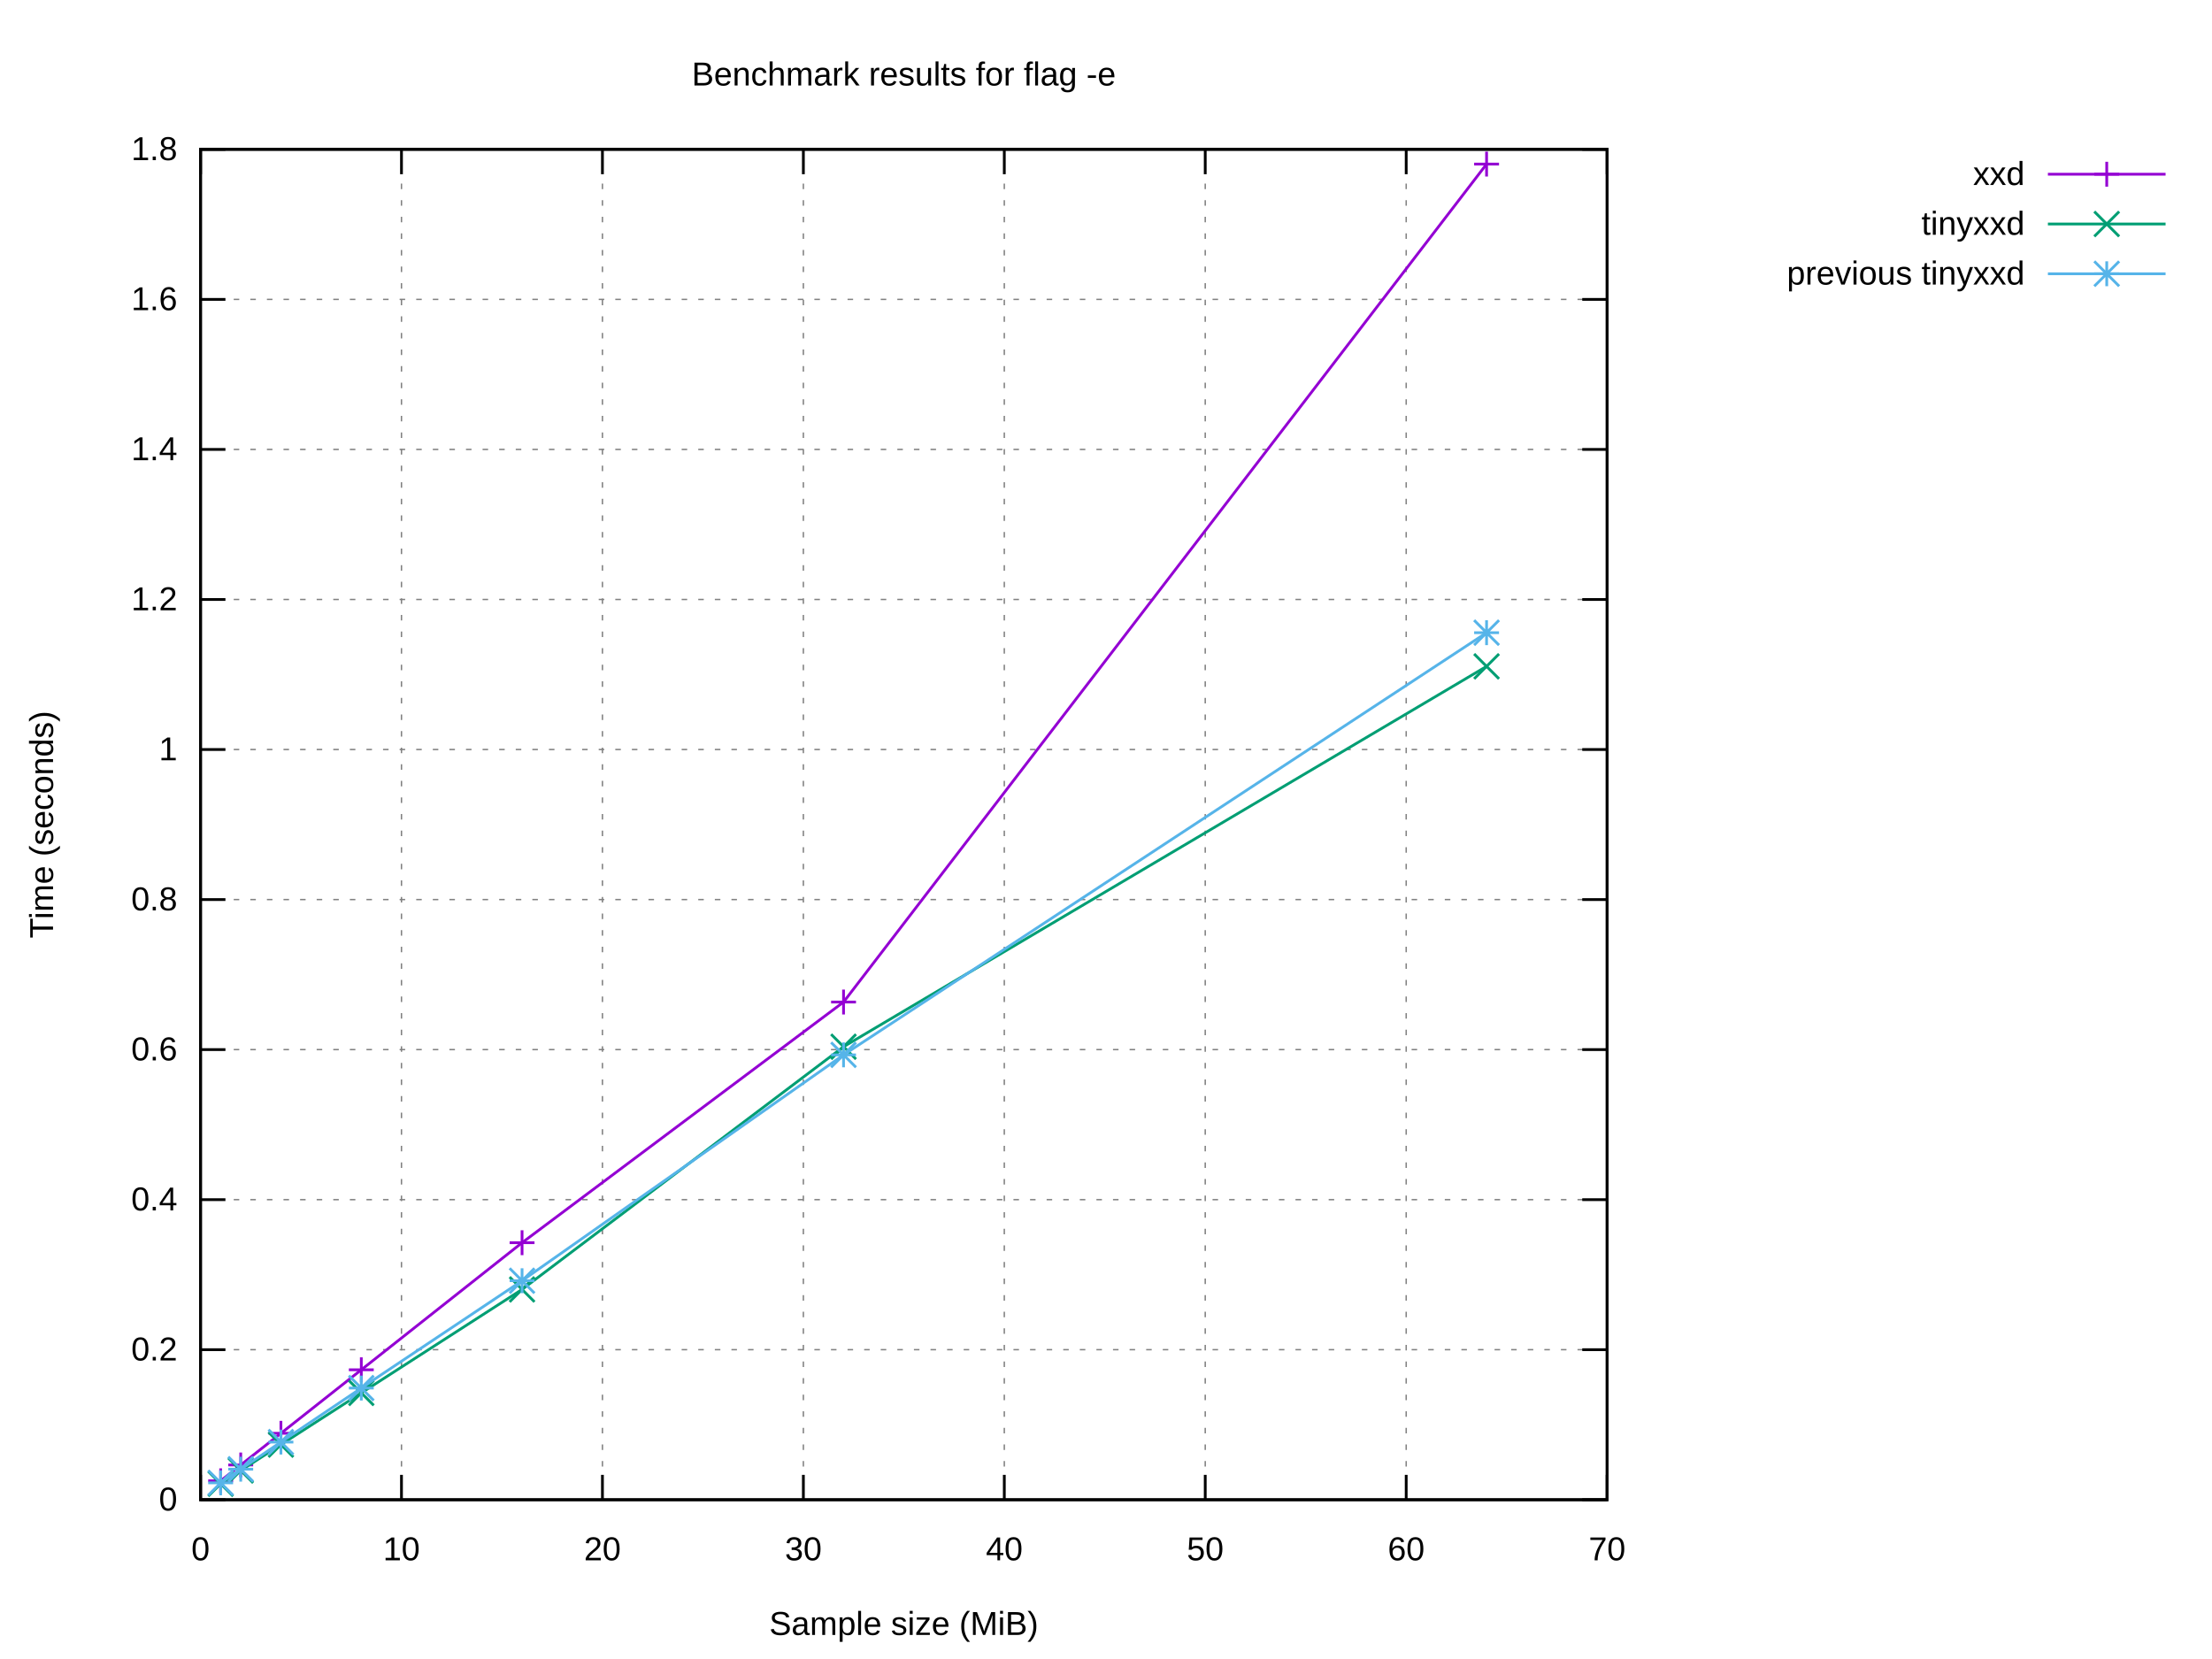
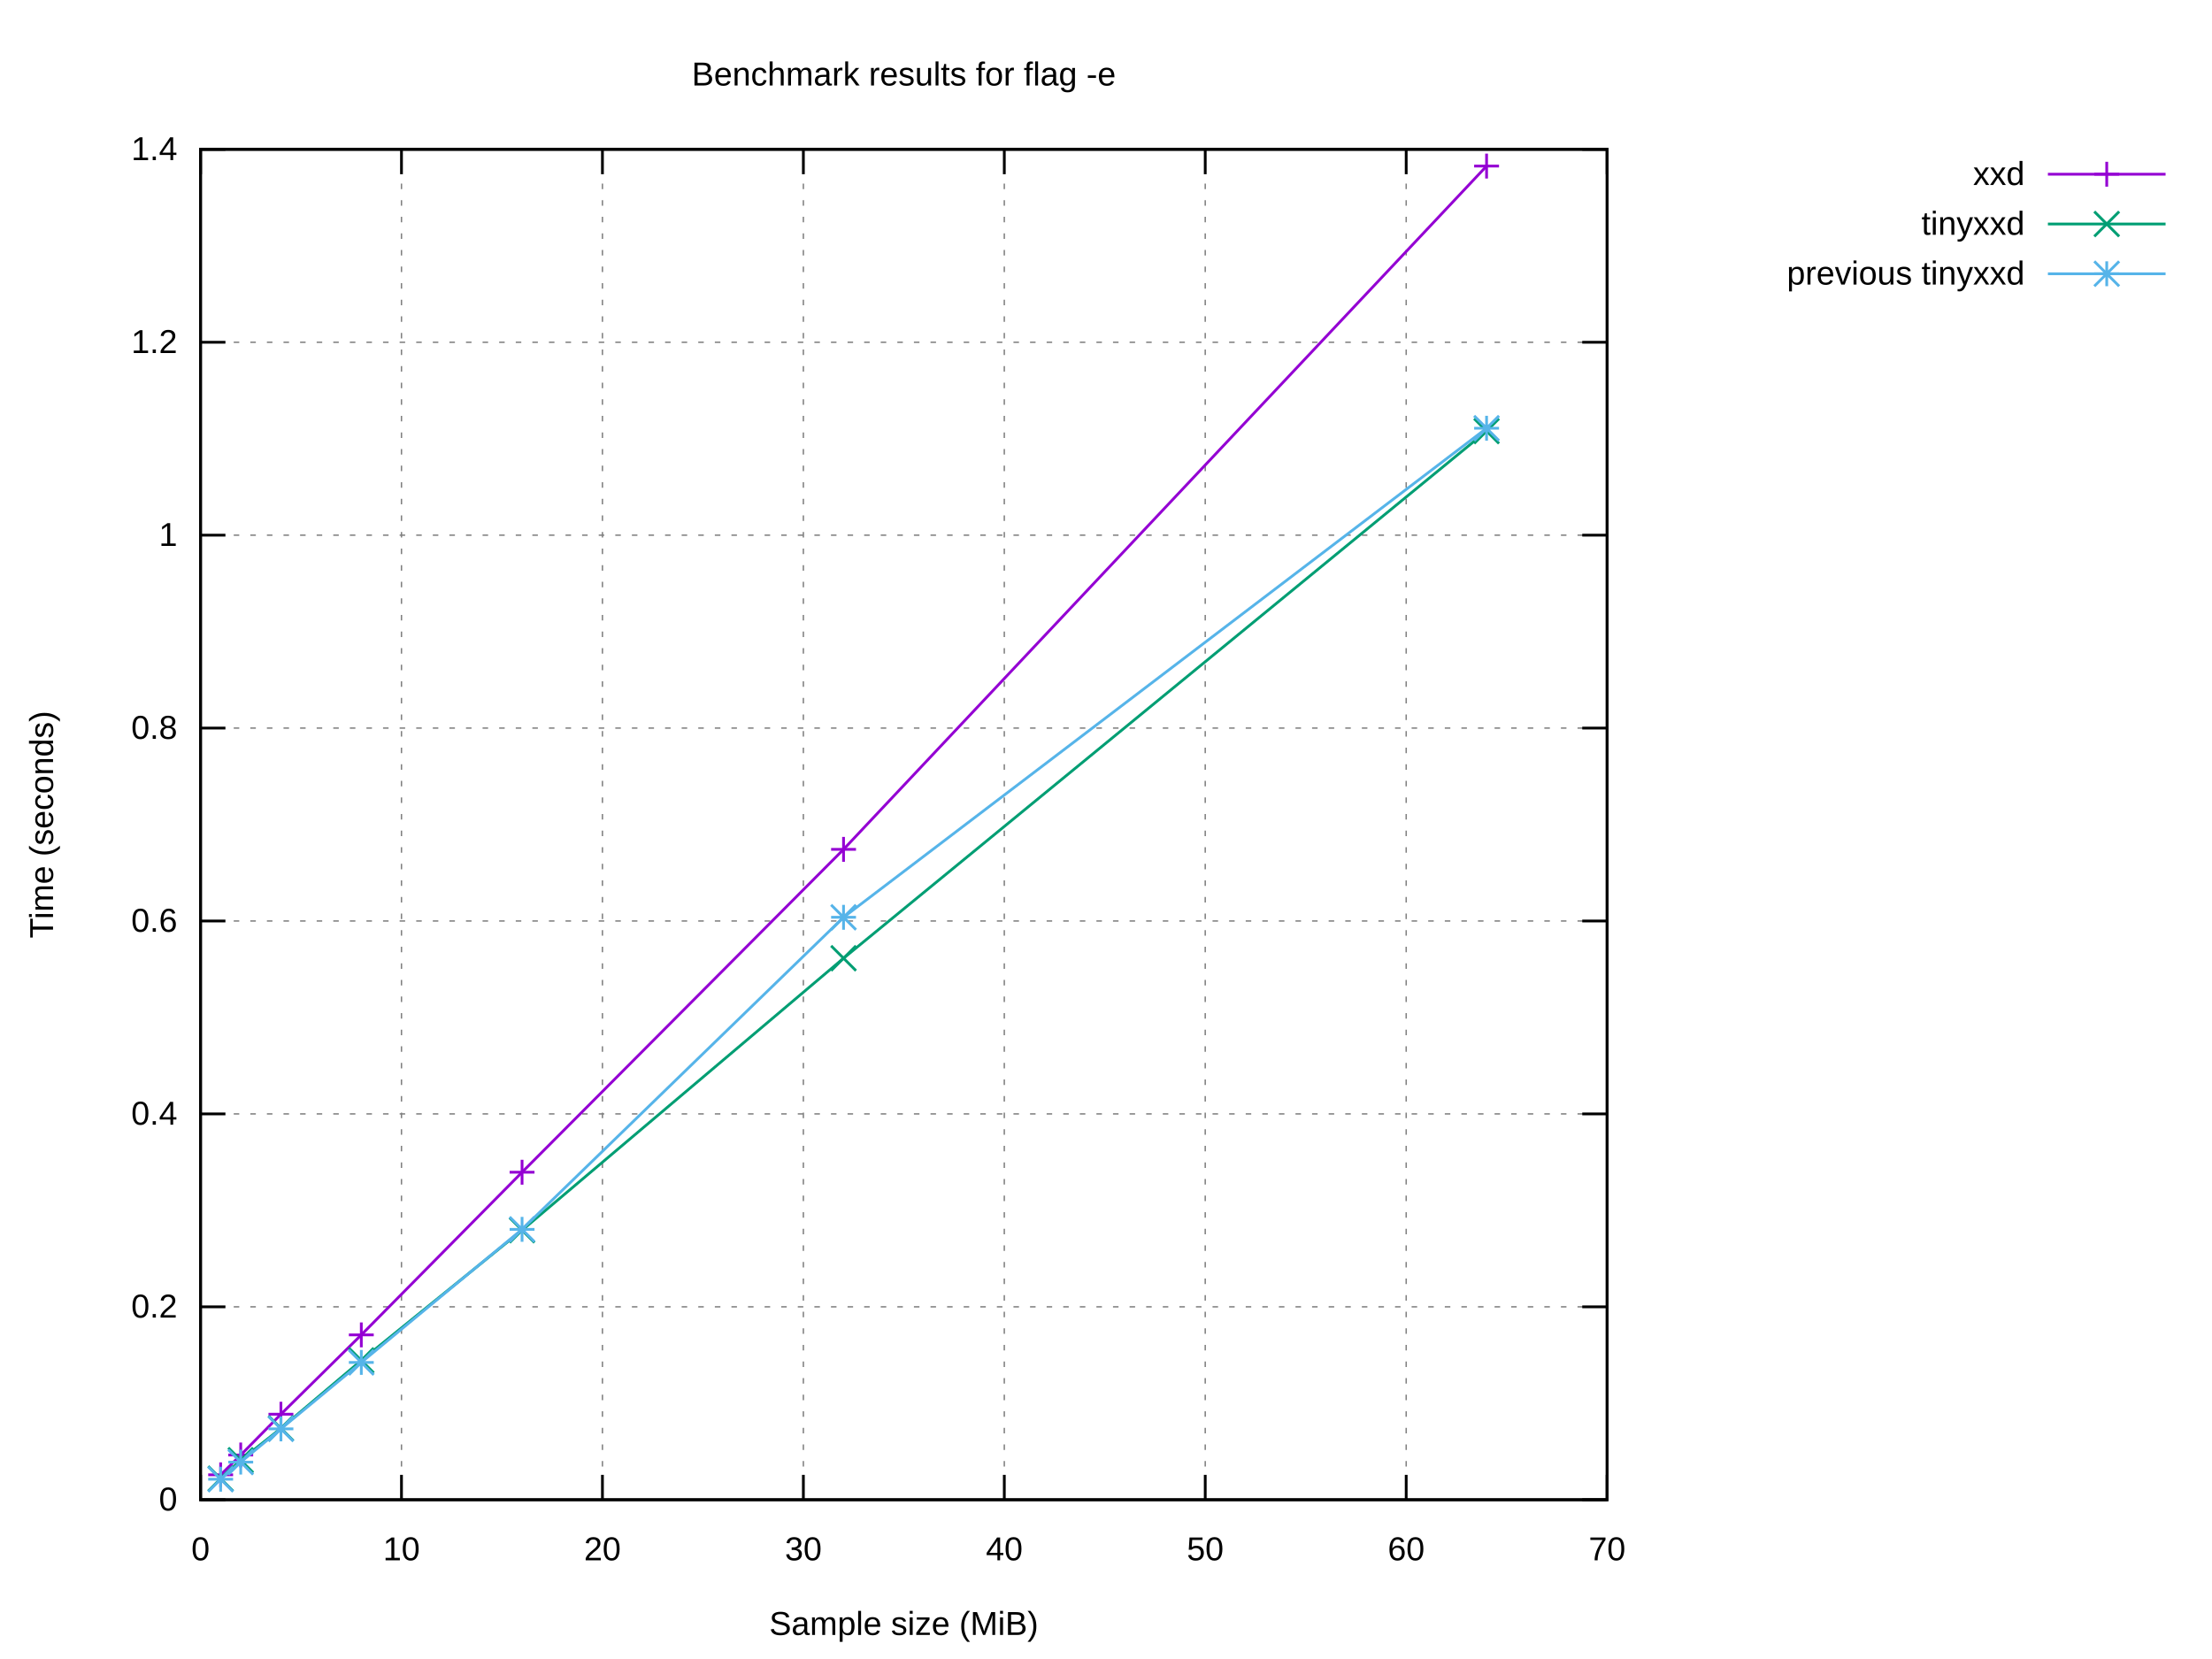
<svg xmlns="http://www.w3.org/2000/svg" xmlns:xlink="http://www.w3.org/1999/xlink" width="800" height="600" viewBox="0 0 800 600">
  <g id="gnuplot_canvas">
    <rect x="0" y="0" width="800" height="600" fill="#ffffff" />
    <defs>
      <circle id="gpDot" r="0.5" stroke-width="0.5" stroke="currentColor" />
      <path id="gpPt0" stroke-width="0.222" stroke="currentColor" d="M-1,0 h2 M0,-1 v2" />
      <path id="gpPt1" stroke-width="0.222" stroke="currentColor" d="M-1,-1 L1,1 M1,-1 L-1,1" />
      <path id="gpPt2" stroke-width="0.222" stroke="currentColor" d="M-1,0 L1,0 M0,-1 L0,1 M-1,-1 L1,1 M-1,1 L1,-1" />
      <rect id="gpPt3" stroke-width="0.222" stroke="currentColor" x="-1" y="-1" width="2" height="2" />
      <rect id="gpPt4" stroke-width="0.222" stroke="currentColor" fill="currentColor" x="-1" y="-1" width="2" height="2" />
      <circle id="gpPt5" stroke-width="0.222" stroke="currentColor" cx="0" cy="0" r="1" />
      <use xlink:href="#gpPt5" id="gpPt6" fill="currentColor" stroke="none" />
      <path id="gpPt7" stroke-width="0.222" stroke="currentColor" d="M0,-1.33 L-1.33,0.67 L1.33,0.67 z" />
      <use xlink:href="#gpPt7" id="gpPt8" fill="currentColor" stroke="none" />
      <use xlink:href="#gpPt7" id="gpPt9" stroke="currentColor" transform="rotate(180)" />
      <use xlink:href="#gpPt9" id="gpPt10" fill="currentColor" stroke="none" />
      <use xlink:href="#gpPt3" id="gpPt11" stroke="currentColor" transform="rotate(45)" />
      <use xlink:href="#gpPt11" id="gpPt12" fill="currentColor" stroke="none" />
      <path id="gpPt13" stroke-width="0.222" stroke="currentColor" d="M0,1.330 L1.265,0.411 L0.782,-1.067 L-0.782,-1.076 L-1.265,0.411 z" />
      <use xlink:href="#gpPt13" id="gpPt14" fill="currentColor" stroke="none" />
      <filter id="textbox" filterUnits="objectBoundingBox" x="0" y="0" height="1" width="1">
        <feFlood flood-color="#FFFFFF" flood-opacity="1" result="bgnd" />
        <feComposite in="SourceGraphic" in2="bgnd" operator="atop" />
      </filter>
      <filter id="greybox" filterUnits="objectBoundingBox" x="0" y="0" height="1" width="1">
        <feFlood flood-color="lightgrey" flood-opacity="1" result="grey" />
        <feComposite in="SourceGraphic" in2="grey" operator="atop" />
      </filter>
    </defs>
    <g fill="none" color="#FFFFFF" stroke="currentColor" stroke-width="1.00" stroke-linecap="butt" stroke-linejoin="miter">
</g>
    <g fill="none" color="black" stroke="currentColor" stroke-width="1.00" stroke-linecap="butt" stroke-linejoin="miter">
</g>
    <g fill="none" color="black" stroke="black" stroke-width="0.50" stroke-linecap="butt" stroke-linejoin="miter">
</g>
    <g fill="none" color="gray" stroke="currentColor" stroke-width="0.50" stroke-linecap="butt" stroke-linejoin="miter">
      <path stroke="gray" stroke-dasharray="2,4" class="gridline" d="M72.53,542.40 L581.24,542.40  " />
    </g>
    <g fill="none" color="gray" stroke="gray" stroke-width="1.00" stroke-linecap="butt" stroke-linejoin="miter">
</g>
    <g fill="none" color="black" stroke="currentColor" stroke-width="1.00" stroke-linecap="butt" stroke-linejoin="miter">
      <path stroke="black" d="M72.53,542.40 L81.53,542.40 M581.24,542.40 L572.24,542.40  " />
      <g transform="translate(64.14,546.30)" stroke="none" fill="black" font-family="Arial" font-size="12.00" text-anchor="end">
        <text>
          <tspan font-family="Arial"> 0</tspan>
        </text>
      </g>
    </g>
    <g fill="none" color="black" stroke="currentColor" stroke-width="1.00" stroke-linecap="butt" stroke-linejoin="miter">
</g>
    <g fill="none" color="black" stroke="black" stroke-width="0.50" stroke-linecap="butt" stroke-linejoin="miter">
</g>
    <g fill="none" color="gray" stroke="currentColor" stroke-width="0.50" stroke-linecap="butt" stroke-linejoin="miter">
-       <path stroke="gray" stroke-dasharray="2,4" class="gridline" d="M72.53,488.13 L581.24,488.13  " />
-     </g>
-     <g fill="none" color="gray" stroke="gray" stroke-width="1.00" stroke-linecap="butt" stroke-linejoin="miter">
- </g>
-     <g fill="none" color="black" stroke="currentColor" stroke-width="1.00" stroke-linecap="butt" stroke-linejoin="miter">
-       <path stroke="black" d="M72.53,488.13 L81.53,488.13 M581.24,488.13 L572.24,488.13  " />
-       <g transform="translate(64.14,492.03)" stroke="none" fill="black" font-family="Arial" font-size="12.00" text-anchor="end">
+       <path stroke="gray" stroke-dasharray="2,4" class="gridline" d="M72.53,472.63 L581.24,472.63  " />
+     </g>
+     <g fill="none" color="gray" stroke="gray" stroke-width="1.00" stroke-linecap="butt" stroke-linejoin="miter">
+ </g>
+     <g fill="none" color="black" stroke="currentColor" stroke-width="1.00" stroke-linecap="butt" stroke-linejoin="miter">
+       <path stroke="black" d="M72.53,472.63 L81.53,472.63 M581.24,472.63 L572.24,472.63  " />
+       <g transform="translate(64.14,476.53)" stroke="none" fill="black" font-family="Arial" font-size="12.00" text-anchor="end">
        <text>
          <tspan font-family="Arial"> 0.2</tspan>
        </text>
      </g>
    </g>
    <g fill="none" color="black" stroke="currentColor" stroke-width="1.00" stroke-linecap="butt" stroke-linejoin="miter">
</g>
    <g fill="none" color="black" stroke="black" stroke-width="0.50" stroke-linecap="butt" stroke-linejoin="miter">
</g>
    <g fill="none" color="gray" stroke="currentColor" stroke-width="0.50" stroke-linecap="butt" stroke-linejoin="miter">
-       <path stroke="gray" stroke-dasharray="2,4" class="gridline" d="M72.53,433.87 L581.24,433.87  " />
-     </g>
-     <g fill="none" color="gray" stroke="gray" stroke-width="1.00" stroke-linecap="butt" stroke-linejoin="miter">
- </g>
-     <g fill="none" color="black" stroke="currentColor" stroke-width="1.00" stroke-linecap="butt" stroke-linejoin="miter">
-       <path stroke="black" d="M72.53,433.87 L81.53,433.87 M581.24,433.87 L572.24,433.87  " />
-       <g transform="translate(64.14,437.77)" stroke="none" fill="black" font-family="Arial" font-size="12.00" text-anchor="end">
+       <path stroke="gray" stroke-dasharray="2,4" class="gridline" d="M72.53,402.86 L581.24,402.86  " />
+     </g>
+     <g fill="none" color="gray" stroke="gray" stroke-width="1.00" stroke-linecap="butt" stroke-linejoin="miter">
+ </g>
+     <g fill="none" color="black" stroke="currentColor" stroke-width="1.00" stroke-linecap="butt" stroke-linejoin="miter">
+       <path stroke="black" d="M72.53,402.86 L81.53,402.86 M581.24,402.86 L572.24,402.86  " />
+       <g transform="translate(64.14,406.76)" stroke="none" fill="black" font-family="Arial" font-size="12.00" text-anchor="end">
        <text>
          <tspan font-family="Arial"> 0.4</tspan>
        </text>
      </g>
    </g>
    <g fill="none" color="black" stroke="currentColor" stroke-width="1.00" stroke-linecap="butt" stroke-linejoin="miter">
</g>
    <g fill="none" color="black" stroke="black" stroke-width="0.50" stroke-linecap="butt" stroke-linejoin="miter">
</g>
    <g fill="none" color="gray" stroke="currentColor" stroke-width="0.50" stroke-linecap="butt" stroke-linejoin="miter">
-       <path stroke="gray" stroke-dasharray="2,4" class="gridline" d="M72.53,379.60 L581.24,379.60  " />
-     </g>
-     <g fill="none" color="gray" stroke="gray" stroke-width="1.00" stroke-linecap="butt" stroke-linejoin="miter">
- </g>
-     <g fill="none" color="black" stroke="currentColor" stroke-width="1.00" stroke-linecap="butt" stroke-linejoin="miter">
-       <path stroke="black" d="M72.53,379.60 L81.53,379.60 M581.24,379.60 L572.24,379.60  " />
-       <g transform="translate(64.14,383.50)" stroke="none" fill="black" font-family="Arial" font-size="12.00" text-anchor="end">
+       <path stroke="gray" stroke-dasharray="2,4" class="gridline" d="M72.53,333.09 L581.24,333.09  " />
+     </g>
+     <g fill="none" color="gray" stroke="gray" stroke-width="1.00" stroke-linecap="butt" stroke-linejoin="miter">
+ </g>
+     <g fill="none" color="black" stroke="currentColor" stroke-width="1.00" stroke-linecap="butt" stroke-linejoin="miter">
+       <path stroke="black" d="M72.53,333.09 L81.53,333.09 M581.24,333.09 L572.24,333.09  " />
+       <g transform="translate(64.14,336.99)" stroke="none" fill="black" font-family="Arial" font-size="12.00" text-anchor="end">
        <text>
          <tspan font-family="Arial"> 0.6</tspan>
        </text>
      </g>
    </g>
    <g fill="none" color="black" stroke="currentColor" stroke-width="1.00" stroke-linecap="butt" stroke-linejoin="miter">
</g>
    <g fill="none" color="black" stroke="black" stroke-width="0.50" stroke-linecap="butt" stroke-linejoin="miter">
</g>
    <g fill="none" color="gray" stroke="currentColor" stroke-width="0.50" stroke-linecap="butt" stroke-linejoin="miter">
-       <path stroke="gray" stroke-dasharray="2,4" class="gridline" d="M72.53,325.34 L581.24,325.34  " />
-     </g>
-     <g fill="none" color="gray" stroke="gray" stroke-width="1.00" stroke-linecap="butt" stroke-linejoin="miter">
- </g>
-     <g fill="none" color="black" stroke="currentColor" stroke-width="1.00" stroke-linecap="butt" stroke-linejoin="miter">
-       <path stroke="black" d="M72.53,325.34 L81.53,325.34 M581.24,325.34 L572.24,325.34  " />
-       <g transform="translate(64.14,329.24)" stroke="none" fill="black" font-family="Arial" font-size="12.00" text-anchor="end">
+       <path stroke="gray" stroke-dasharray="2,4" class="gridline" d="M72.53,263.32 L581.24,263.32  " />
+     </g>
+     <g fill="none" color="gray" stroke="gray" stroke-width="1.00" stroke-linecap="butt" stroke-linejoin="miter">
+ </g>
+     <g fill="none" color="black" stroke="currentColor" stroke-width="1.00" stroke-linecap="butt" stroke-linejoin="miter">
+       <path stroke="black" d="M72.53,263.32 L81.53,263.32 M581.24,263.32 L572.24,263.32  " />
+       <g transform="translate(64.14,267.22)" stroke="none" fill="black" font-family="Arial" font-size="12.00" text-anchor="end">
        <text>
          <tspan font-family="Arial"> 0.8</tspan>
        </text>
      </g>
    </g>
    <g fill="none" color="black" stroke="currentColor" stroke-width="1.00" stroke-linecap="butt" stroke-linejoin="miter">
</g>
    <g fill="none" color="black" stroke="black" stroke-width="0.50" stroke-linecap="butt" stroke-linejoin="miter">
</g>
    <g fill="none" color="gray" stroke="currentColor" stroke-width="0.50" stroke-linecap="butt" stroke-linejoin="miter">
-       <path stroke="gray" stroke-dasharray="2,4" class="gridline" d="M72.53,271.07 L581.24,271.07  " />
-     </g>
-     <g fill="none" color="gray" stroke="gray" stroke-width="1.00" stroke-linecap="butt" stroke-linejoin="miter">
- </g>
-     <g fill="none" color="black" stroke="currentColor" stroke-width="1.00" stroke-linecap="butt" stroke-linejoin="miter">
-       <path stroke="black" d="M72.53,271.07 L81.53,271.07 M581.24,271.07 L572.24,271.07  " />
-       <g transform="translate(64.14,274.97)" stroke="none" fill="black" font-family="Arial" font-size="12.00" text-anchor="end">
+       <path stroke="gray" stroke-dasharray="2,4" class="gridline" d="M72.53,193.55 L581.24,193.55  " />
+     </g>
+     <g fill="none" color="gray" stroke="gray" stroke-width="1.00" stroke-linecap="butt" stroke-linejoin="miter">
+ </g>
+     <g fill="none" color="black" stroke="currentColor" stroke-width="1.00" stroke-linecap="butt" stroke-linejoin="miter">
+       <path stroke="black" d="M72.53,193.55 L81.53,193.55 M581.24,193.55 L572.24,193.55  " />
+       <g transform="translate(64.14,197.45)" stroke="none" fill="black" font-family="Arial" font-size="12.00" text-anchor="end">
        <text>
          <tspan font-family="Arial"> 1</tspan>
        </text>
      </g>
    </g>
    <g fill="none" color="black" stroke="currentColor" stroke-width="1.00" stroke-linecap="butt" stroke-linejoin="miter">
</g>
    <g fill="none" color="black" stroke="black" stroke-width="0.50" stroke-linecap="butt" stroke-linejoin="miter">
</g>
    <g fill="none" color="gray" stroke="currentColor" stroke-width="0.50" stroke-linecap="butt" stroke-linejoin="miter">
-       <path stroke="gray" stroke-dasharray="2,4" class="gridline" d="M72.53,216.81 L581.24,216.81  " />
-     </g>
-     <g fill="none" color="gray" stroke="gray" stroke-width="1.00" stroke-linecap="butt" stroke-linejoin="miter">
- </g>
-     <g fill="none" color="black" stroke="currentColor" stroke-width="1.00" stroke-linecap="butt" stroke-linejoin="miter">
-       <path stroke="black" d="M72.53,216.81 L81.53,216.81 M581.24,216.81 L572.24,216.81  " />
-       <g transform="translate(64.14,220.71)" stroke="none" fill="black" font-family="Arial" font-size="12.00" text-anchor="end">
+       <path stroke="gray" stroke-dasharray="2,4" class="gridline" d="M72.53,123.78 L581.24,123.78  " />
+     </g>
+     <g fill="none" color="gray" stroke="gray" stroke-width="1.00" stroke-linecap="butt" stroke-linejoin="miter">
+ </g>
+     <g fill="none" color="black" stroke="currentColor" stroke-width="1.00" stroke-linecap="butt" stroke-linejoin="miter">
+       <path stroke="black" d="M72.53,123.78 L81.53,123.78 M581.24,123.78 L572.24,123.78  " />
+       <g transform="translate(64.14,127.68)" stroke="none" fill="black" font-family="Arial" font-size="12.00" text-anchor="end">
        <text>
          <tspan font-family="Arial"> 1.2</tspan>
-         </text>
-       </g>
-     </g>
-     <g fill="none" color="black" stroke="currentColor" stroke-width="1.00" stroke-linecap="butt" stroke-linejoin="miter">
- </g>
-     <g fill="none" color="black" stroke="black" stroke-width="0.50" stroke-linecap="butt" stroke-linejoin="miter">
- </g>
-     <g fill="none" color="gray" stroke="currentColor" stroke-width="0.50" stroke-linecap="butt" stroke-linejoin="miter">
-       <path stroke="gray" stroke-dasharray="2,4" class="gridline" d="M72.53,162.54 L581.24,162.54  " />
-     </g>
-     <g fill="none" color="gray" stroke="gray" stroke-width="1.00" stroke-linecap="butt" stroke-linejoin="miter">
- </g>
-     <g fill="none" color="black" stroke="currentColor" stroke-width="1.00" stroke-linecap="butt" stroke-linejoin="miter">
-       <path stroke="black" d="M72.53,162.54 L81.53,162.54 M581.24,162.54 L572.24,162.54  " />
-       <g transform="translate(64.14,166.44)" stroke="none" fill="black" font-family="Arial" font-size="12.00" text-anchor="end">
-         <text>
-           <tspan font-family="Arial"> 1.4</tspan>
-         </text>
-       </g>
-     </g>
-     <g fill="none" color="black" stroke="currentColor" stroke-width="1.00" stroke-linecap="butt" stroke-linejoin="miter">
- </g>
-     <g fill="none" color="black" stroke="black" stroke-width="0.50" stroke-linecap="butt" stroke-linejoin="miter">
- </g>
-     <g fill="none" color="gray" stroke="currentColor" stroke-width="0.50" stroke-linecap="butt" stroke-linejoin="miter">
-       <path stroke="gray" stroke-dasharray="2,4" class="gridline" d="M72.53,108.28 L581.24,108.28  " />
-     </g>
-     <g fill="none" color="gray" stroke="gray" stroke-width="1.00" stroke-linecap="butt" stroke-linejoin="miter">
- </g>
-     <g fill="none" color="black" stroke="currentColor" stroke-width="1.00" stroke-linecap="butt" stroke-linejoin="miter">
-       <path stroke="black" d="M72.53,108.28 L81.53,108.28 M581.24,108.28 L572.24,108.28  " />
-       <g transform="translate(64.14,112.18)" stroke="none" fill="black" font-family="Arial" font-size="12.00" text-anchor="end">
-         <text>
-           <tspan font-family="Arial"> 1.6</tspan>
        </text>
      </g>
    </g>
    <g fill="none" color="black" stroke="currentColor" stroke-width="1.00" stroke-linecap="butt" stroke-linejoin="miter">
</g>
    <g fill="none" color="black" stroke="black" stroke-width="0.50" stroke-linecap="butt" stroke-linejoin="miter">
</g>
    <g fill="none" color="gray" stroke="currentColor" stroke-width="0.50" stroke-linecap="butt" stroke-linejoin="miter">
      <path stroke="gray" stroke-dasharray="2,4" class="gridline" d="M72.53,54.01 L581.24,54.01  " />
    </g>
    <g fill="none" color="gray" stroke="gray" stroke-width="1.00" stroke-linecap="butt" stroke-linejoin="miter">
</g>
    <g fill="none" color="black" stroke="currentColor" stroke-width="1.00" stroke-linecap="butt" stroke-linejoin="miter">
      <path stroke="black" d="M72.53,54.01 L81.53,54.01 M581.24,54.01 L572.24,54.01  " />
      <g transform="translate(64.14,57.91)" stroke="none" fill="black" font-family="Arial" font-size="12.00" text-anchor="end">
        <text>
-           <tspan font-family="Arial"> 1.8</tspan>
+           <tspan font-family="Arial"> 1.4</tspan>
        </text>
      </g>
    </g>
    <g fill="none" color="black" stroke="currentColor" stroke-width="1.00" stroke-linecap="butt" stroke-linejoin="miter">
</g>
    <g fill="none" color="black" stroke="black" stroke-width="0.50" stroke-linecap="butt" stroke-linejoin="miter">
</g>
    <g fill="none" color="gray" stroke="currentColor" stroke-width="0.50" stroke-linecap="butt" stroke-linejoin="miter">
      <path stroke="gray" stroke-dasharray="2,4" class="gridline" d="M72.53,542.40 L72.53,54.01  " />
    </g>
    <g fill="none" color="gray" stroke="gray" stroke-width="1.00" stroke-linecap="butt" stroke-linejoin="miter">
</g>
    <g fill="none" color="black" stroke="currentColor" stroke-width="1.00" stroke-linecap="butt" stroke-linejoin="miter">
      <path stroke="black" d="M72.53,542.40 L72.53,533.40 M72.53,54.01 L72.53,63.01  " />
      <g transform="translate(72.53,564.30)" stroke="none" fill="black" font-family="Arial" font-size="12.00" text-anchor="middle">
        <text>
          <tspan font-family="Arial"> 0</tspan>
        </text>
      </g>
    </g>
    <g fill="none" color="black" stroke="currentColor" stroke-width="1.00" stroke-linecap="butt" stroke-linejoin="miter">
</g>
    <g fill="none" color="black" stroke="black" stroke-width="0.50" stroke-linecap="butt" stroke-linejoin="miter">
</g>
    <g fill="none" color="gray" stroke="currentColor" stroke-width="0.50" stroke-linecap="butt" stroke-linejoin="miter">
      <path stroke="gray" stroke-dasharray="2,4" class="gridline" d="M145.20,542.40 L145.20,54.01  " />
    </g>
    <g fill="none" color="gray" stroke="gray" stroke-width="1.00" stroke-linecap="butt" stroke-linejoin="miter">
</g>
    <g fill="none" color="black" stroke="currentColor" stroke-width="1.00" stroke-linecap="butt" stroke-linejoin="miter">
      <path stroke="black" d="M145.20,542.40 L145.20,533.40 M145.20,54.01 L145.20,63.01  " />
      <g transform="translate(145.20,564.30)" stroke="none" fill="black" font-family="Arial" font-size="12.00" text-anchor="middle">
        <text>
          <tspan font-family="Arial"> 10</tspan>
        </text>
      </g>
    </g>
    <g fill="none" color="black" stroke="currentColor" stroke-width="1.00" stroke-linecap="butt" stroke-linejoin="miter">
</g>
    <g fill="none" color="black" stroke="black" stroke-width="0.50" stroke-linecap="butt" stroke-linejoin="miter">
</g>
    <g fill="none" color="gray" stroke="currentColor" stroke-width="0.50" stroke-linecap="butt" stroke-linejoin="miter">
      <path stroke="gray" stroke-dasharray="2,4" class="gridline" d="M217.88,542.40 L217.88,54.01  " />
    </g>
    <g fill="none" color="gray" stroke="gray" stroke-width="1.00" stroke-linecap="butt" stroke-linejoin="miter">
</g>
    <g fill="none" color="black" stroke="currentColor" stroke-width="1.00" stroke-linecap="butt" stroke-linejoin="miter">
      <path stroke="black" d="M217.88,542.40 L217.88,533.40 M217.88,54.01 L217.88,63.01  " />
      <g transform="translate(217.88,564.30)" stroke="none" fill="black" font-family="Arial" font-size="12.00" text-anchor="middle">
        <text>
          <tspan font-family="Arial"> 20</tspan>
        </text>
      </g>
    </g>
    <g fill="none" color="black" stroke="currentColor" stroke-width="1.00" stroke-linecap="butt" stroke-linejoin="miter">
</g>
    <g fill="none" color="black" stroke="black" stroke-width="0.50" stroke-linecap="butt" stroke-linejoin="miter">
</g>
    <g fill="none" color="gray" stroke="currentColor" stroke-width="0.50" stroke-linecap="butt" stroke-linejoin="miter">
      <path stroke="gray" stroke-dasharray="2,4" class="gridline" d="M290.55,542.40 L290.55,54.01  " />
    </g>
    <g fill="none" color="gray" stroke="gray" stroke-width="1.00" stroke-linecap="butt" stroke-linejoin="miter">
</g>
    <g fill="none" color="black" stroke="currentColor" stroke-width="1.00" stroke-linecap="butt" stroke-linejoin="miter">
      <path stroke="black" d="M290.55,542.40 L290.55,533.40 M290.55,54.01 L290.55,63.01  " />
      <g transform="translate(290.55,564.30)" stroke="none" fill="black" font-family="Arial" font-size="12.00" text-anchor="middle">
        <text>
          <tspan font-family="Arial"> 30</tspan>
        </text>
      </g>
    </g>
    <g fill="none" color="black" stroke="currentColor" stroke-width="1.00" stroke-linecap="butt" stroke-linejoin="miter">
</g>
    <g fill="none" color="black" stroke="black" stroke-width="0.50" stroke-linecap="butt" stroke-linejoin="miter">
</g>
    <g fill="none" color="gray" stroke="currentColor" stroke-width="0.50" stroke-linecap="butt" stroke-linejoin="miter">
      <path stroke="gray" stroke-dasharray="2,4" class="gridline" d="M363.22,542.40 L363.22,54.01  " />
    </g>
    <g fill="none" color="gray" stroke="gray" stroke-width="1.00" stroke-linecap="butt" stroke-linejoin="miter">
</g>
    <g fill="none" color="black" stroke="currentColor" stroke-width="1.00" stroke-linecap="butt" stroke-linejoin="miter">
      <path stroke="black" d="M363.22,542.40 L363.22,533.40 M363.22,54.01 L363.22,63.01  " />
      <g transform="translate(363.22,564.30)" stroke="none" fill="black" font-family="Arial" font-size="12.00" text-anchor="middle">
        <text>
          <tspan font-family="Arial"> 40</tspan>
        </text>
      </g>
    </g>
    <g fill="none" color="black" stroke="currentColor" stroke-width="1.00" stroke-linecap="butt" stroke-linejoin="miter">
</g>
    <g fill="none" color="black" stroke="black" stroke-width="0.50" stroke-linecap="butt" stroke-linejoin="miter">
</g>
    <g fill="none" color="gray" stroke="currentColor" stroke-width="0.50" stroke-linecap="butt" stroke-linejoin="miter">
      <path stroke="gray" stroke-dasharray="2,4" class="gridline" d="M435.89,542.40 L435.89,54.01  " />
    </g>
    <g fill="none" color="gray" stroke="gray" stroke-width="1.00" stroke-linecap="butt" stroke-linejoin="miter">
</g>
    <g fill="none" color="black" stroke="currentColor" stroke-width="1.00" stroke-linecap="butt" stroke-linejoin="miter">
      <path stroke="black" d="M435.89,542.40 L435.89,533.40 M435.89,54.01 L435.89,63.01  " />
      <g transform="translate(435.89,564.30)" stroke="none" fill="black" font-family="Arial" font-size="12.00" text-anchor="middle">
        <text>
          <tspan font-family="Arial"> 50</tspan>
        </text>
      </g>
    </g>
    <g fill="none" color="black" stroke="currentColor" stroke-width="1.00" stroke-linecap="butt" stroke-linejoin="miter">
</g>
    <g fill="none" color="black" stroke="black" stroke-width="0.50" stroke-linecap="butt" stroke-linejoin="miter">
</g>
    <g fill="none" color="gray" stroke="currentColor" stroke-width="0.50" stroke-linecap="butt" stroke-linejoin="miter">
      <path stroke="gray" stroke-dasharray="2,4" class="gridline" d="M508.57,542.40 L508.57,54.01  " />
    </g>
    <g fill="none" color="gray" stroke="gray" stroke-width="1.00" stroke-linecap="butt" stroke-linejoin="miter">
</g>
    <g fill="none" color="black" stroke="currentColor" stroke-width="1.00" stroke-linecap="butt" stroke-linejoin="miter">
      <path stroke="black" d="M508.57,542.40 L508.57,533.40 M508.57,54.01 L508.57,63.01  " />
      <g transform="translate(508.57,564.30)" stroke="none" fill="black" font-family="Arial" font-size="12.00" text-anchor="middle">
        <text>
          <tspan font-family="Arial"> 60</tspan>
        </text>
      </g>
    </g>
    <g fill="none" color="black" stroke="currentColor" stroke-width="1.00" stroke-linecap="butt" stroke-linejoin="miter">
</g>
    <g fill="none" color="black" stroke="black" stroke-width="0.50" stroke-linecap="butt" stroke-linejoin="miter">
</g>
    <g fill="none" color="gray" stroke="currentColor" stroke-width="0.50" stroke-linecap="butt" stroke-linejoin="miter">
      <path stroke="gray" stroke-dasharray="2,4" class="gridline" d="M581.24,542.40 L581.24,54.01  " />
    </g>
    <g fill="none" color="gray" stroke="gray" stroke-width="1.00" stroke-linecap="butt" stroke-linejoin="miter">
</g>
    <g fill="none" color="black" stroke="currentColor" stroke-width="1.00" stroke-linecap="butt" stroke-linejoin="miter">
      <path stroke="black" d="M581.24,542.40 L581.24,533.40 M581.24,54.01 L581.24,63.01  " />
      <g transform="translate(581.24,564.30)" stroke="none" fill="black" font-family="Arial" font-size="12.00" text-anchor="middle">
        <text>
          <tspan font-family="Arial"> 70</tspan>
        </text>
      </g>
    </g>
    <g fill="none" color="black" stroke="currentColor" stroke-width="1.00" stroke-linecap="butt" stroke-linejoin="miter">
</g>
    <g fill="none" color="black" stroke="currentColor" stroke-width="1.00" stroke-linecap="butt" stroke-linejoin="miter">
      <path stroke="black" d="M72.53,54.01 L72.53,542.40 L581.24,542.40 L581.24,54.01 L72.53,54.01 Z  " />
    </g>
    <g fill="none" color="black" stroke="currentColor" stroke-width="1.00" stroke-linecap="butt" stroke-linejoin="miter">
</g>
    <g id="gnuplot_plot_1">
      <g fill="none" color="black" stroke="currentColor" stroke-width="1.00" stroke-linecap="butt" stroke-linejoin="miter">
        <g transform="translate(732.26,66.91)" stroke="none" fill="black" font-family="Arial" font-size="12.00" text-anchor="end">
          <text>
            <tspan font-family="Arial">xxd</tspan>
          </text>
        </g>
      </g>
      <g fill="none" color="black" stroke="currentColor" stroke-width="1.00" stroke-linecap="butt" stroke-linejoin="miter">
-         <path stroke="rgb(148,   0, 211)" d="M740.65,63.01 L783.21,63.01 M537.64,59.34 L305.08,362.40 L188.81,449.44 L130.67,495.40 L101.60,518.37 L87.06,529.83   L79.80,535.55  " />
-         <use xlink:href="#gpPt0" transform="translate(537.64,59.34) scale(4.50)" color="rgb(148,   0, 211)" />
-         <use xlink:href="#gpPt0" transform="translate(305.08,362.40) scale(4.50)" color="rgb(148,   0, 211)" />
-         <use xlink:href="#gpPt0" transform="translate(188.81,449.44) scale(4.50)" color="rgb(148,   0, 211)" />
-         <use xlink:href="#gpPt0" transform="translate(130.67,495.40) scale(4.50)" color="rgb(148,   0, 211)" />
-         <use xlink:href="#gpPt0" transform="translate(101.60,518.37) scale(4.50)" color="rgb(148,   0, 211)" />
-         <use xlink:href="#gpPt0" transform="translate(87.06,529.83) scale(4.50)" color="rgb(148,   0, 211)" />
-         <use xlink:href="#gpPt0" transform="translate(79.80,535.55) scale(4.50)" color="rgb(148,   0, 211)" />
+         <path stroke="rgb(148,   0, 211)" d="M740.65,63.01 L783.21,63.01 M537.64,60.06 L305.08,307.18 L188.81,423.95 L130.67,482.78 L101.60,511.47 L87.06,526.22   L79.80,533.39  " />
+         <use xlink:href="#gpPt0" transform="translate(537.64,60.06) scale(4.50)" color="rgb(148,   0, 211)" />
+         <use xlink:href="#gpPt0" transform="translate(305.08,307.18) scale(4.50)" color="rgb(148,   0, 211)" />
+         <use xlink:href="#gpPt0" transform="translate(188.81,423.95) scale(4.50)" color="rgb(148,   0, 211)" />
+         <use xlink:href="#gpPt0" transform="translate(130.67,482.78) scale(4.50)" color="rgb(148,   0, 211)" />
+         <use xlink:href="#gpPt0" transform="translate(101.60,511.47) scale(4.50)" color="rgb(148,   0, 211)" />
+         <use xlink:href="#gpPt0" transform="translate(87.06,526.22) scale(4.50)" color="rgb(148,   0, 211)" />
+         <use xlink:href="#gpPt0" transform="translate(79.80,533.39) scale(4.50)" color="rgb(148,   0, 211)" />
        <use xlink:href="#gpPt0" transform="translate(761.93,63.01) scale(4.50)" color="rgb(148,   0, 211)" />
      </g>
    </g>
    <g id="gnuplot_plot_2">
      <g fill="none" color="black" stroke="currentColor" stroke-width="1.00" stroke-linecap="butt" stroke-linejoin="miter">
        <g transform="translate(732.26,84.91)" stroke="none" fill="black" font-family="Arial" font-size="12.00" text-anchor="end">
          <text>
            <tspan font-family="Arial">tinyxxd</tspan>
          </text>
        </g>
      </g>
      <g fill="none" color="black" stroke="currentColor" stroke-width="1.00" stroke-linecap="butt" stroke-linejoin="miter">
-         <path stroke="rgb(  0, 158, 115)" d="M740.65,81.01 L783.21,81.01 M537.64,241.00 L305.08,378.56 L188.81,466.34 L130.67,503.77 L101.60,522.47 L87.06,531.82   L79.80,536.63  " />
-         <use xlink:href="#gpPt1" transform="translate(537.64,241.00) scale(4.50)" color="rgb(  0, 158, 115)" />
-         <use xlink:href="#gpPt1" transform="translate(305.08,378.56) scale(4.50)" color="rgb(  0, 158, 115)" />
-         <use xlink:href="#gpPt1" transform="translate(188.81,466.34) scale(4.50)" color="rgb(  0, 158, 115)" />
-         <use xlink:href="#gpPt1" transform="translate(130.67,503.77) scale(4.50)" color="rgb(  0, 158, 115)" />
-         <use xlink:href="#gpPt1" transform="translate(101.60,522.47) scale(4.50)" color="rgb(  0, 158, 115)" />
-         <use xlink:href="#gpPt1" transform="translate(87.06,531.82) scale(4.50)" color="rgb(  0, 158, 115)" />
-         <use xlink:href="#gpPt1" transform="translate(79.80,536.63) scale(4.50)" color="rgb(  0, 158, 115)" />
+         <path stroke="rgb(  0, 158, 115)" d="M740.65,81.01 L783.21,81.01 M537.64,155.90 L305.08,346.56 L188.81,444.92 L130.67,492.01 L101.60,516.58 L87.06,528.10   L79.80,534.77  " />
+         <use xlink:href="#gpPt1" transform="translate(537.64,155.90) scale(4.50)" color="rgb(  0, 158, 115)" />
+         <use xlink:href="#gpPt1" transform="translate(305.08,346.56) scale(4.50)" color="rgb(  0, 158, 115)" />
+         <use xlink:href="#gpPt1" transform="translate(188.81,444.92) scale(4.50)" color="rgb(  0, 158, 115)" />
+         <use xlink:href="#gpPt1" transform="translate(130.67,492.01) scale(4.50)" color="rgb(  0, 158, 115)" />
+         <use xlink:href="#gpPt1" transform="translate(101.60,516.58) scale(4.50)" color="rgb(  0, 158, 115)" />
+         <use xlink:href="#gpPt1" transform="translate(87.06,528.10) scale(4.50)" color="rgb(  0, 158, 115)" />
+         <use xlink:href="#gpPt1" transform="translate(79.80,534.77) scale(4.50)" color="rgb(  0, 158, 115)" />
        <use xlink:href="#gpPt1" transform="translate(761.93,81.01) scale(4.50)" color="rgb(  0, 158, 115)" />
      </g>
    </g>
    <g id="gnuplot_plot_3">
      <g fill="none" color="black" stroke="currentColor" stroke-width="1.00" stroke-linecap="butt" stroke-linejoin="miter">
        <g transform="translate(732.26,102.91)" stroke="none" fill="black" font-family="Arial" font-size="12.00" text-anchor="end">
          <text>
            <tspan font-family="Arial">previous tinyxxd</tspan>
          </text>
        </g>
      </g>
      <g fill="none" color="black" stroke="currentColor" stroke-width="1.00" stroke-linecap="butt" stroke-linejoin="miter">
-         <path stroke="rgb( 86, 180, 233)" d="M740.65,99.01 L783.21,99.01 M537.64,228.82 L305.08,381.51 L188.81,463.19 L130.67,502.01 L101.60,521.54 L87.06,531.35   L79.80,536.29  " />
-         <use xlink:href="#gpPt2" transform="translate(537.64,228.82) scale(4.50)" color="rgb( 86, 180, 233)" />
-         <use xlink:href="#gpPt2" transform="translate(305.08,381.51) scale(4.50)" color="rgb( 86, 180, 233)" />
-         <use xlink:href="#gpPt2" transform="translate(188.81,463.19) scale(4.50)" color="rgb( 86, 180, 233)" />
-         <use xlink:href="#gpPt2" transform="translate(130.67,502.01) scale(4.50)" color="rgb( 86, 180, 233)" />
-         <use xlink:href="#gpPt2" transform="translate(101.60,521.54) scale(4.50)" color="rgb( 86, 180, 233)" />
-         <use xlink:href="#gpPt2" transform="translate(87.06,531.35) scale(4.50)" color="rgb( 86, 180, 233)" />
-         <use xlink:href="#gpPt2" transform="translate(79.80,536.29) scale(4.50)" color="rgb( 86, 180, 233)" />
+         <path stroke="rgb( 86, 180, 233)" d="M740.65,99.01 L783.21,99.01 M537.64,154.88 L305.08,331.75 L188.81,444.61 L130.67,492.74 L101.60,516.77 L87.06,528.79   L79.80,534.98  " />
+         <use xlink:href="#gpPt2" transform="translate(537.64,154.88) scale(4.50)" color="rgb( 86, 180, 233)" />
+         <use xlink:href="#gpPt2" transform="translate(305.08,331.75) scale(4.50)" color="rgb( 86, 180, 233)" />
+         <use xlink:href="#gpPt2" transform="translate(188.81,444.61) scale(4.50)" color="rgb( 86, 180, 233)" />
+         <use xlink:href="#gpPt2" transform="translate(130.67,492.74) scale(4.50)" color="rgb( 86, 180, 233)" />
+         <use xlink:href="#gpPt2" transform="translate(101.60,516.77) scale(4.50)" color="rgb( 86, 180, 233)" />
+         <use xlink:href="#gpPt2" transform="translate(87.06,528.79) scale(4.50)" color="rgb( 86, 180, 233)" />
+         <use xlink:href="#gpPt2" transform="translate(79.80,534.98) scale(4.50)" color="rgb( 86, 180, 233)" />
        <use xlink:href="#gpPt2" transform="translate(761.93,99.01) scale(4.50)" color="rgb( 86, 180, 233)" />
      </g>
    </g>
    <g fill="none" color="#FFFFFF" stroke="rgb( 86, 180, 233)" stroke-width="2.00" stroke-linecap="butt" stroke-linejoin="miter">
</g>
    <g fill="none" color="black" stroke="currentColor" stroke-width="2.00" stroke-linecap="butt" stroke-linejoin="miter">
</g>
    <g fill="none" color="black" stroke="black" stroke-width="1.00" stroke-linecap="butt" stroke-linejoin="miter">
</g>
    <g fill="none" color="black" stroke="currentColor" stroke-width="1.00" stroke-linecap="butt" stroke-linejoin="miter">
      <path stroke="black" d="M72.53,54.01 L72.53,542.40 L581.24,542.40 L581.24,54.01 L72.53,54.01 Z  " />
      <g transform="translate(19.18,298.21) rotate(270.00)" stroke="none" fill="black" font-family="Arial" font-size="12.00" text-anchor="middle">
        <text>
          <tspan font-family="Arial">Time (seconds)</tspan>
        </text>
      </g>
    </g>
    <g fill="none" color="black" stroke="currentColor" stroke-width="1.00" stroke-linecap="butt" stroke-linejoin="miter">
      <g transform="translate(326.88,591.30)" stroke="none" fill="black" font-family="Arial" font-size="12.00" text-anchor="middle">
        <text>
          <tspan font-family="Arial">Sample size (MiB)</tspan>
        </text>
      </g>
    </g>
    <g fill="none" color="black" stroke="currentColor" stroke-width="1.00" stroke-linecap="butt" stroke-linejoin="miter">
</g>
    <g fill="none" color="black" stroke="currentColor" stroke-width="1.00" stroke-linecap="butt" stroke-linejoin="miter">
      <g transform="translate(326.88,30.91)" stroke="none" fill="black" font-family="Arial" font-size="12.00" text-anchor="middle">
        <text>
          <tspan font-family="Arial">Benchmark results for flag -e</tspan>
        </text>
      </g>
    </g>
    <g fill="none" color="black" stroke="currentColor" stroke-width="1.00" stroke-linecap="butt" stroke-linejoin="miter">
</g>
  </g>
</svg>
